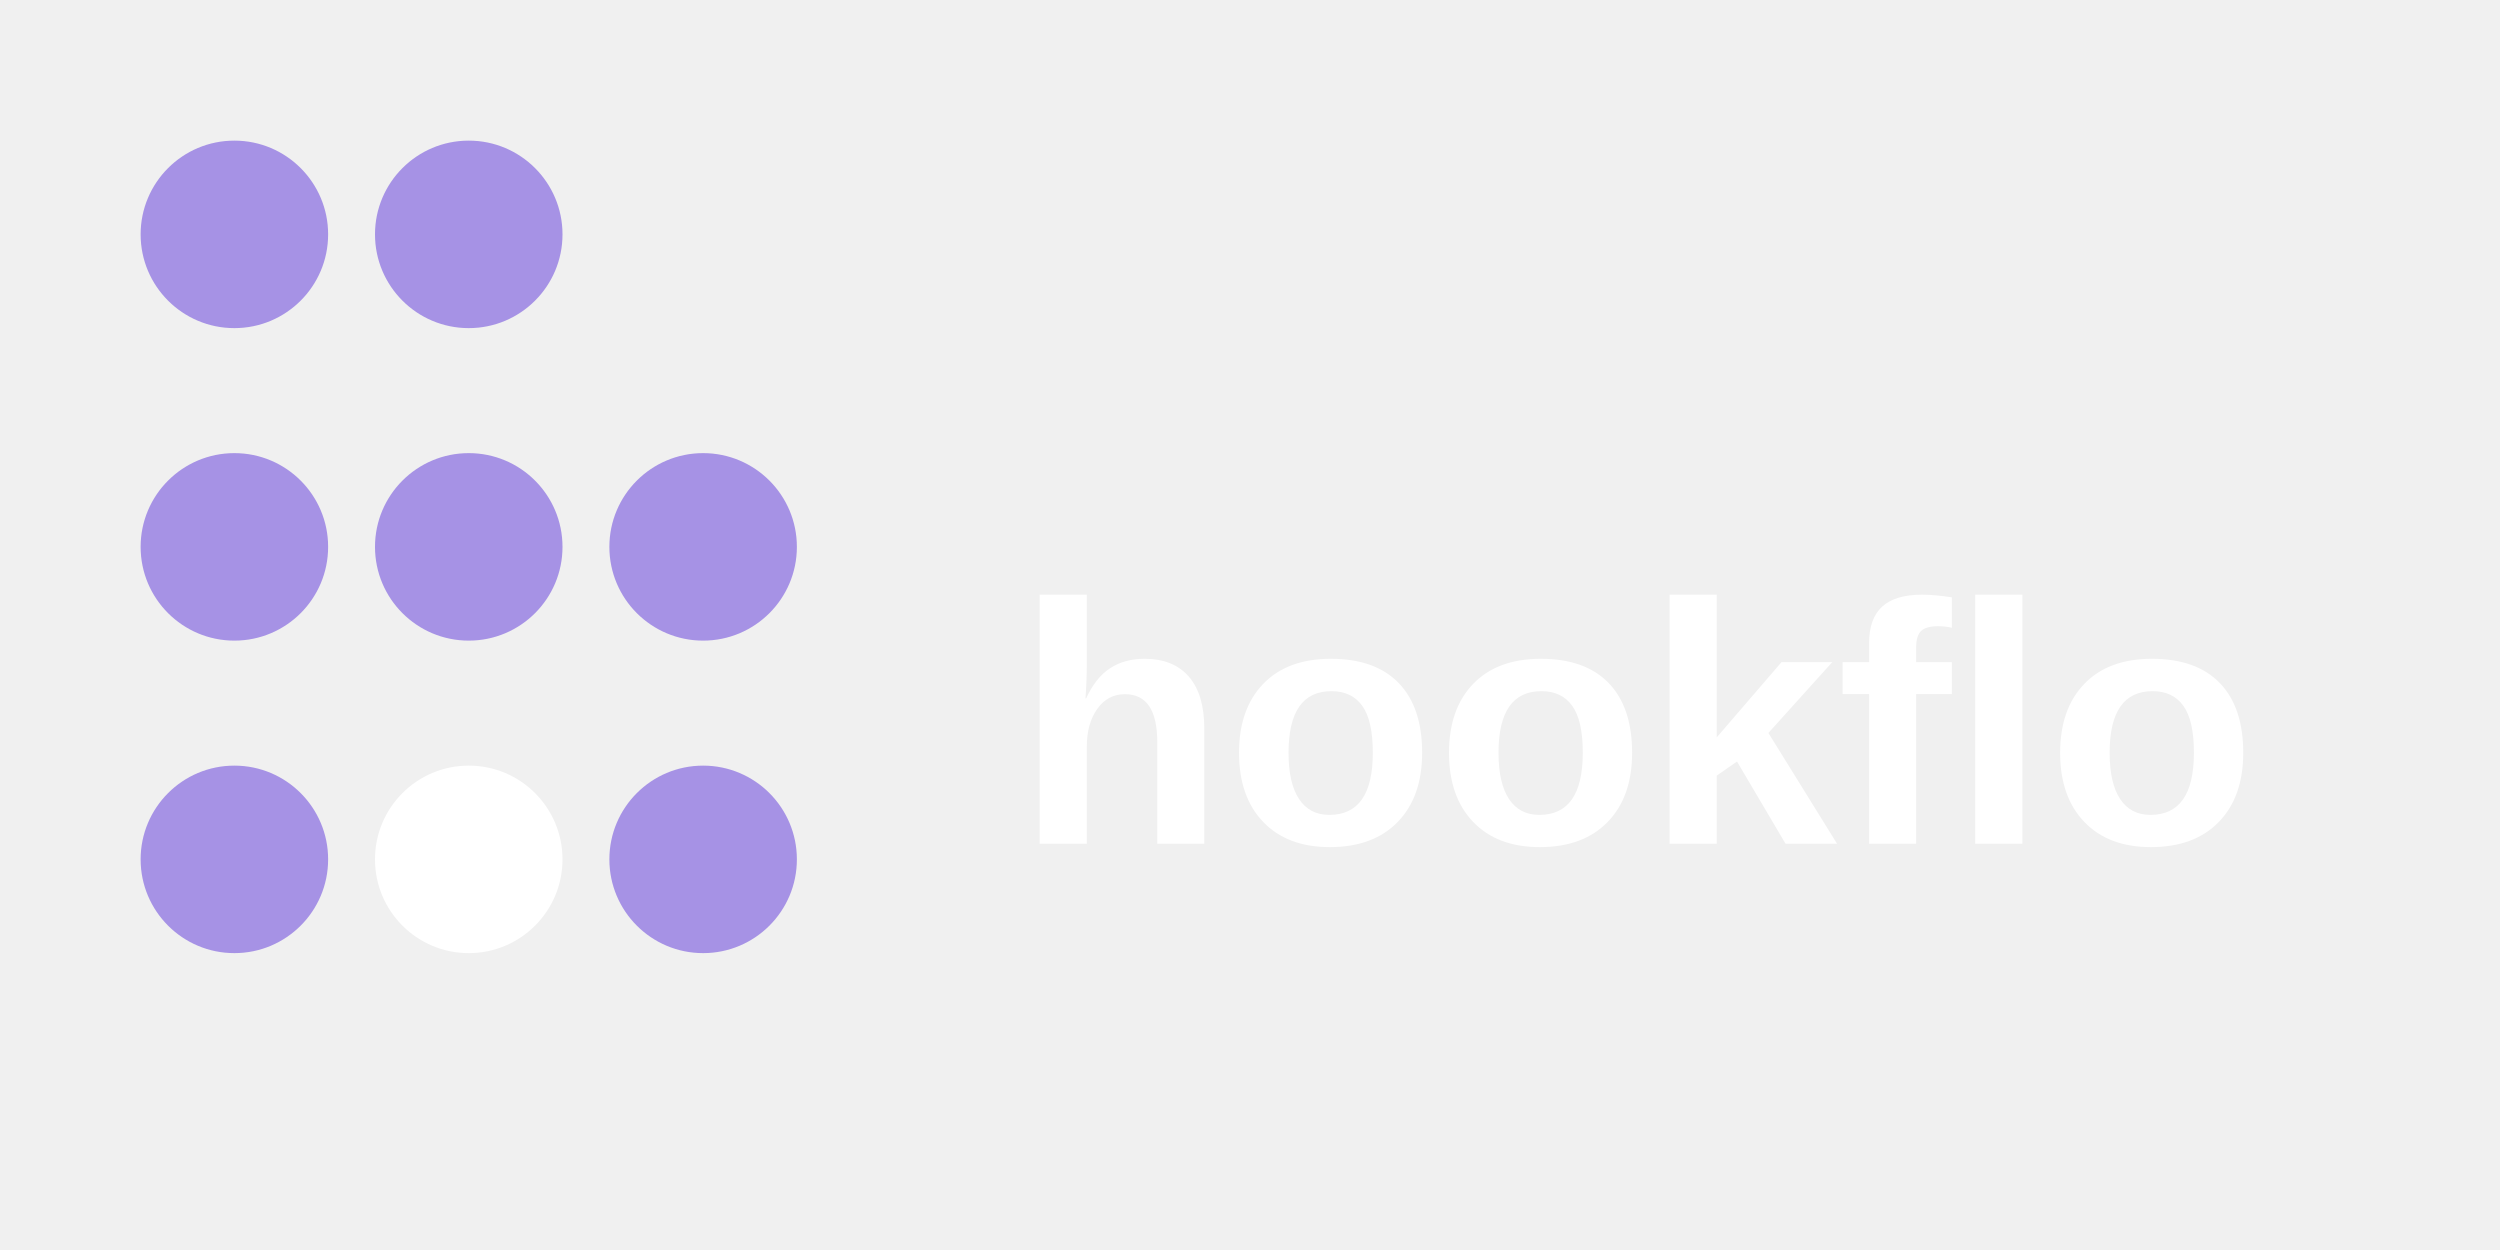
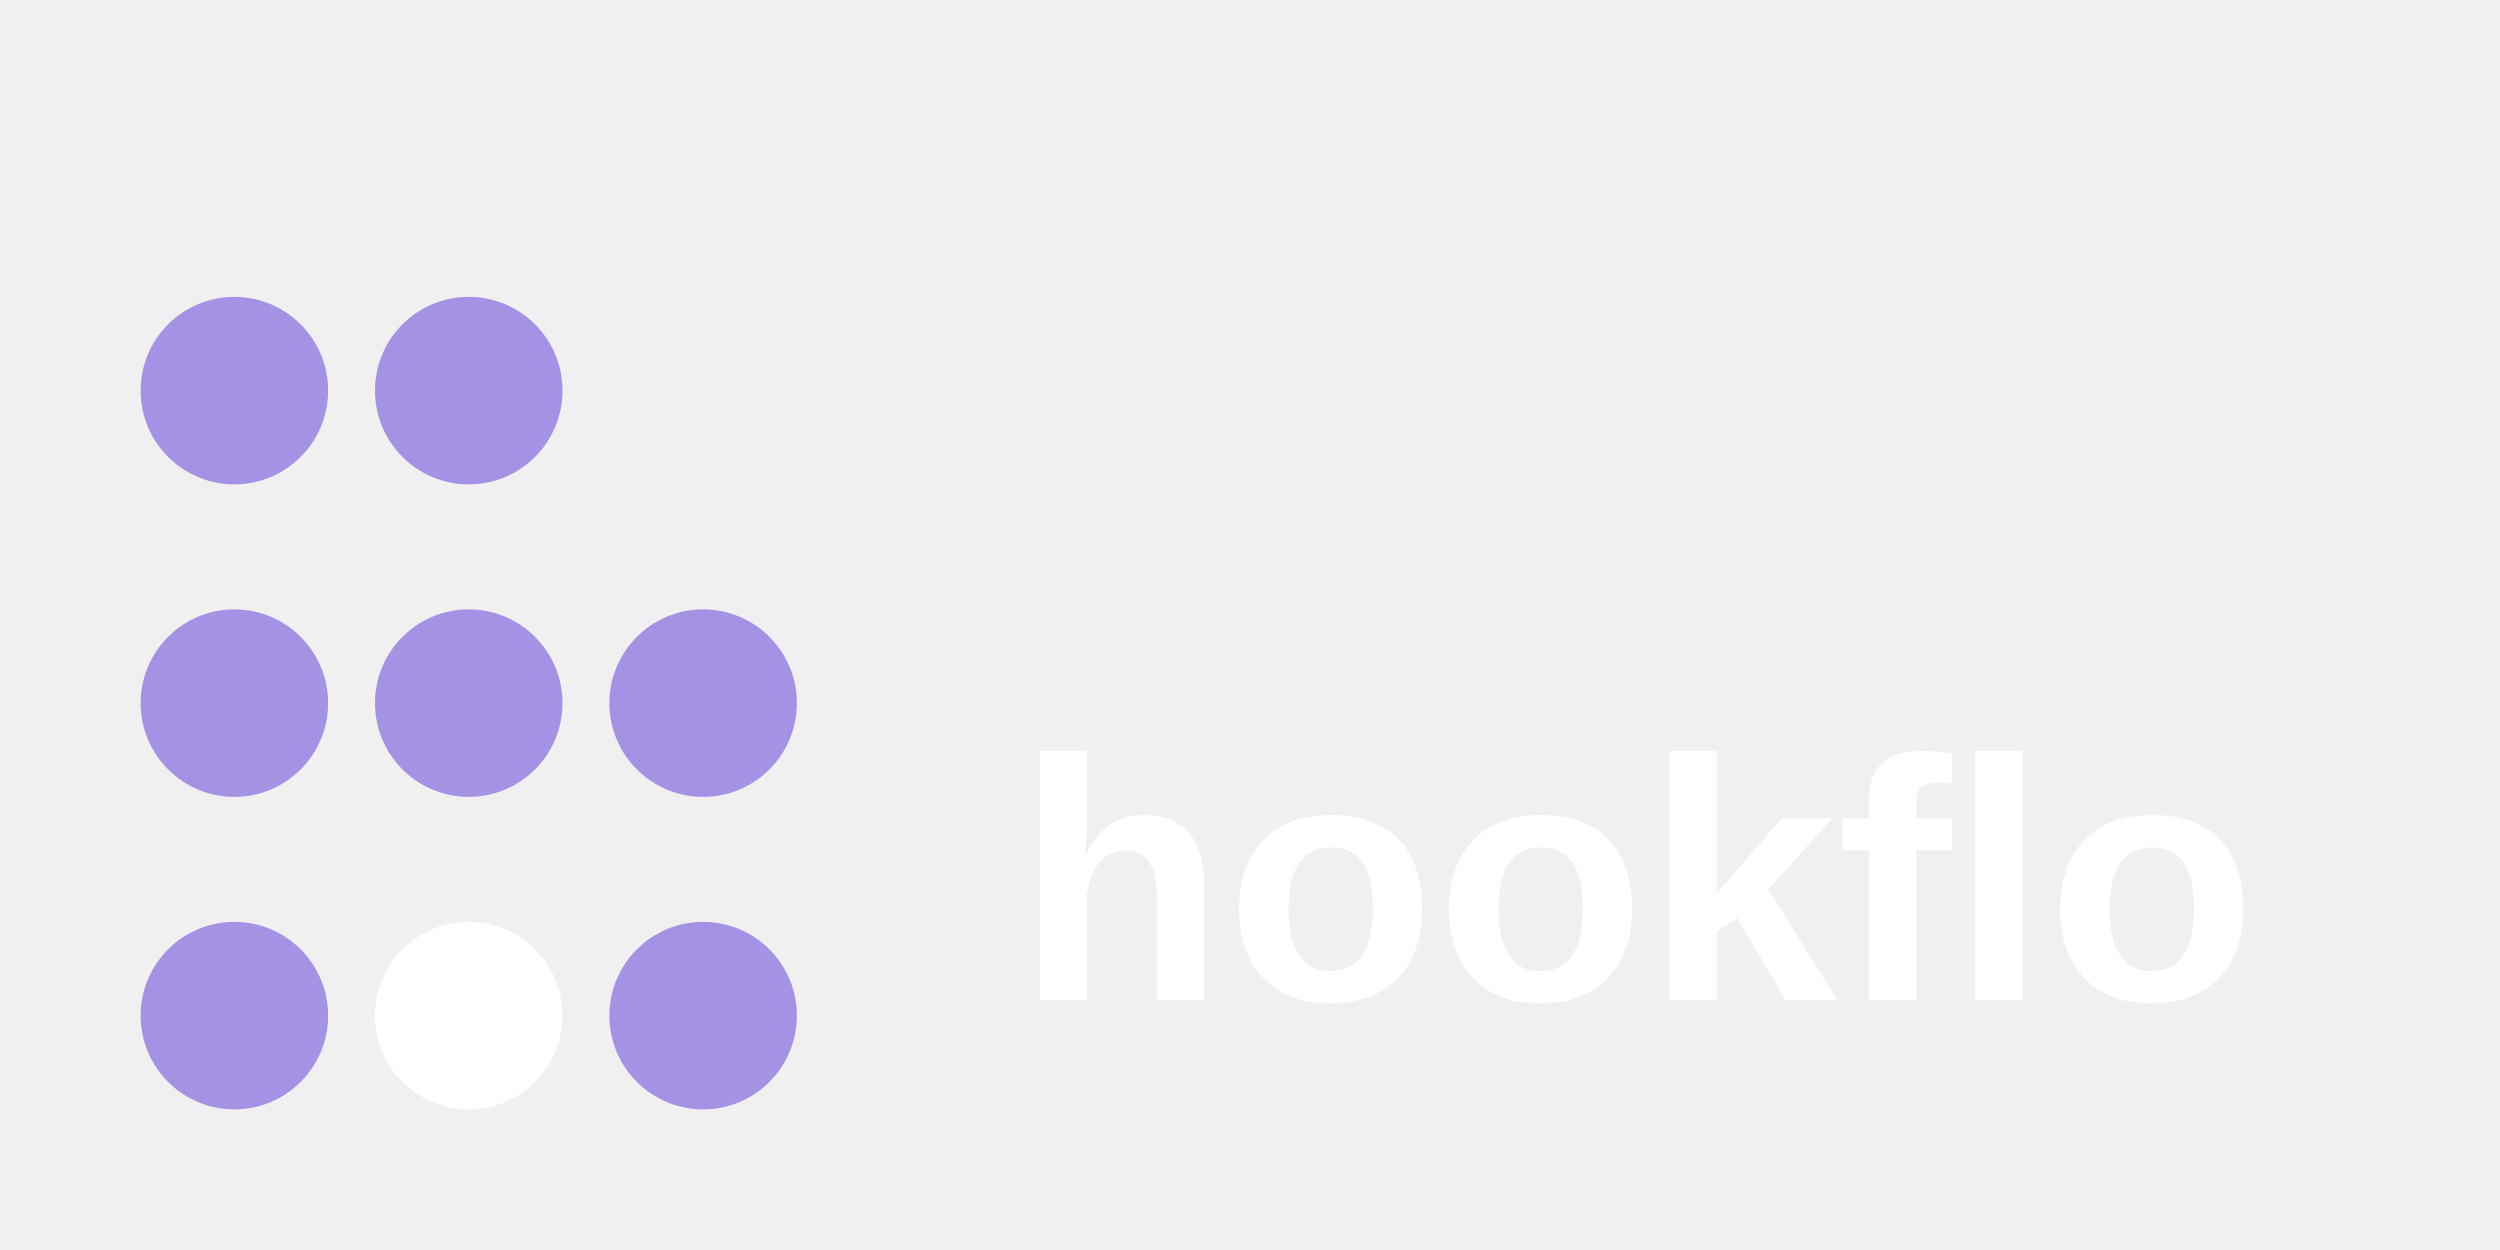
- <svg xmlns="http://www.w3.org/2000/svg" viewBox="0 0 800 400" width="800" height="400" fill="none">
+ <svg xmlns="http://www.w3.org/2000/svg" viewBox="0 0 800 300" width="200" height="100" fill="none">
  <circle cx="75" cy="75" r="30" fill="#A692E5" />
  <circle cx="75" cy="175" r="30" fill="#A692E5" />
  <circle cx="75" cy="275" r="30" fill="#A692E5" />
  <circle cx="150" cy="75" r="30" fill="#A692E5" />
  <circle cx="150" cy="175" r="30" fill="#A692E5" />
  <circle cx="150" cy="275" r="30" fill="#FFFFFF" />
  <circle cx="225" cy="275" r="30" fill="#A692E5" />
  <circle cx="225" cy="175" r="30" fill="#A692E5" />
  <text x="325" y="270" fill="#FFFFFF" font-size="110" font-family="Arial, sans-serif" font-weight="bold">hookflo</text>
</svg>
